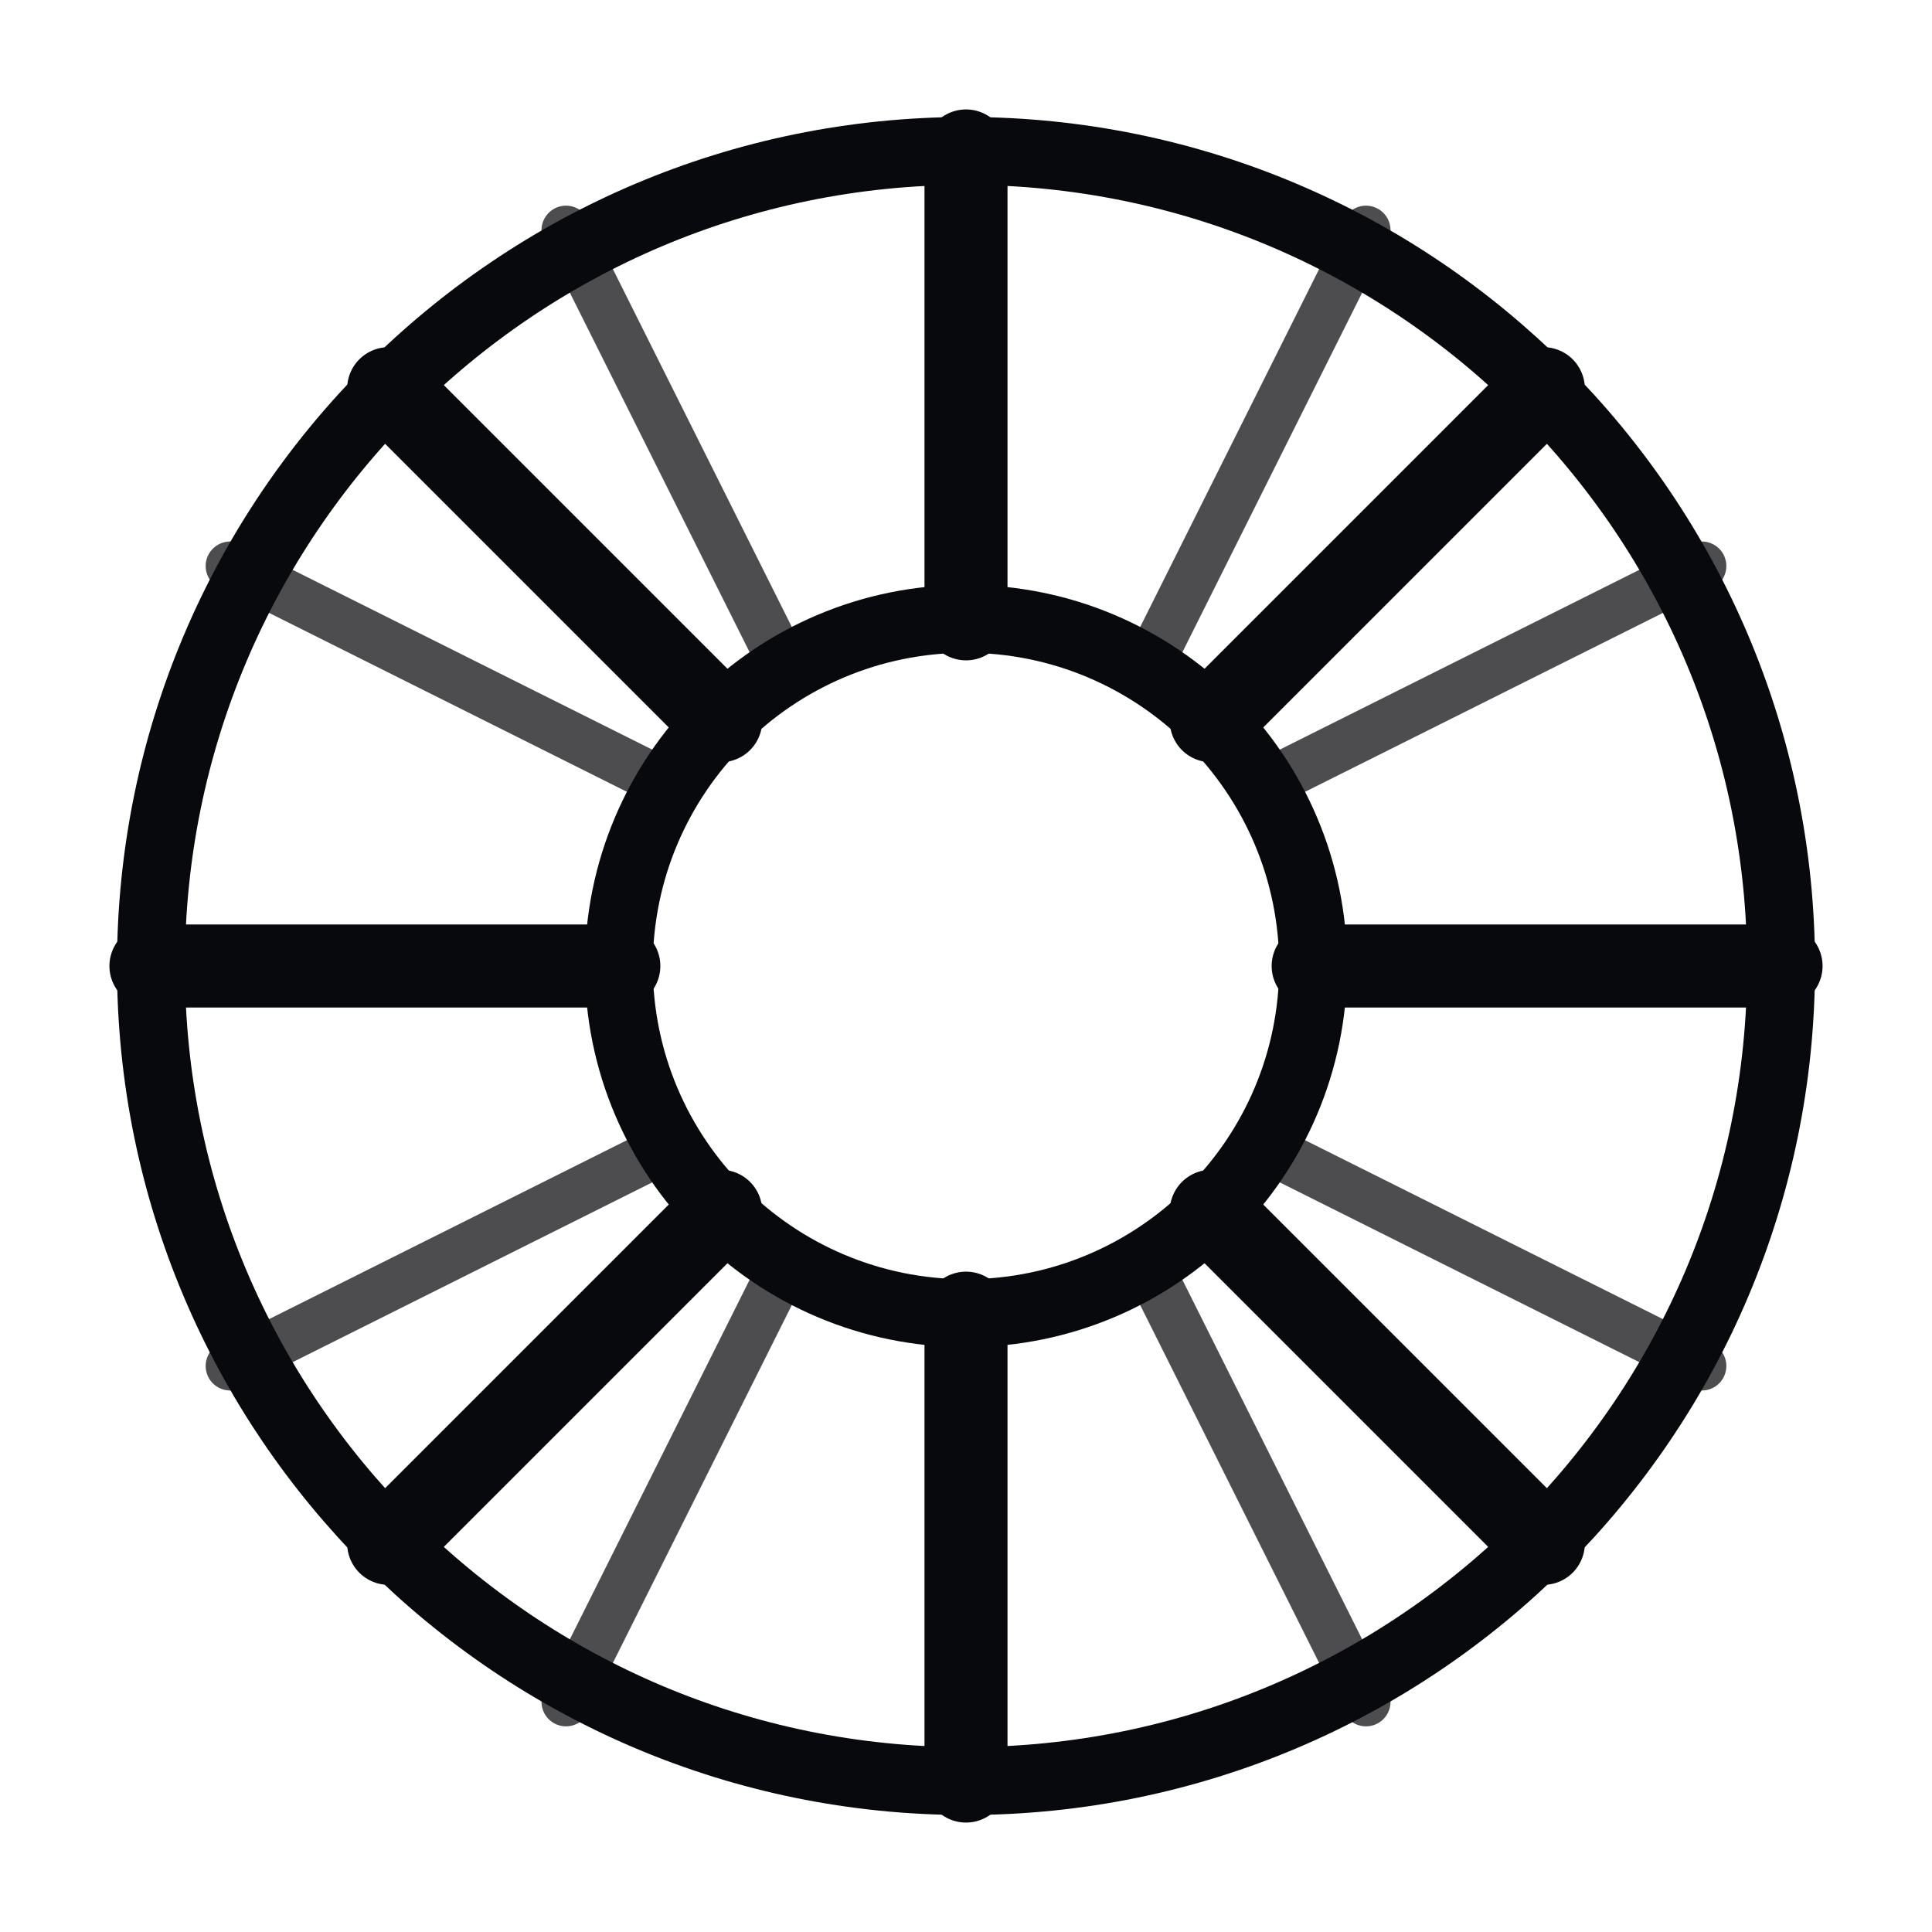
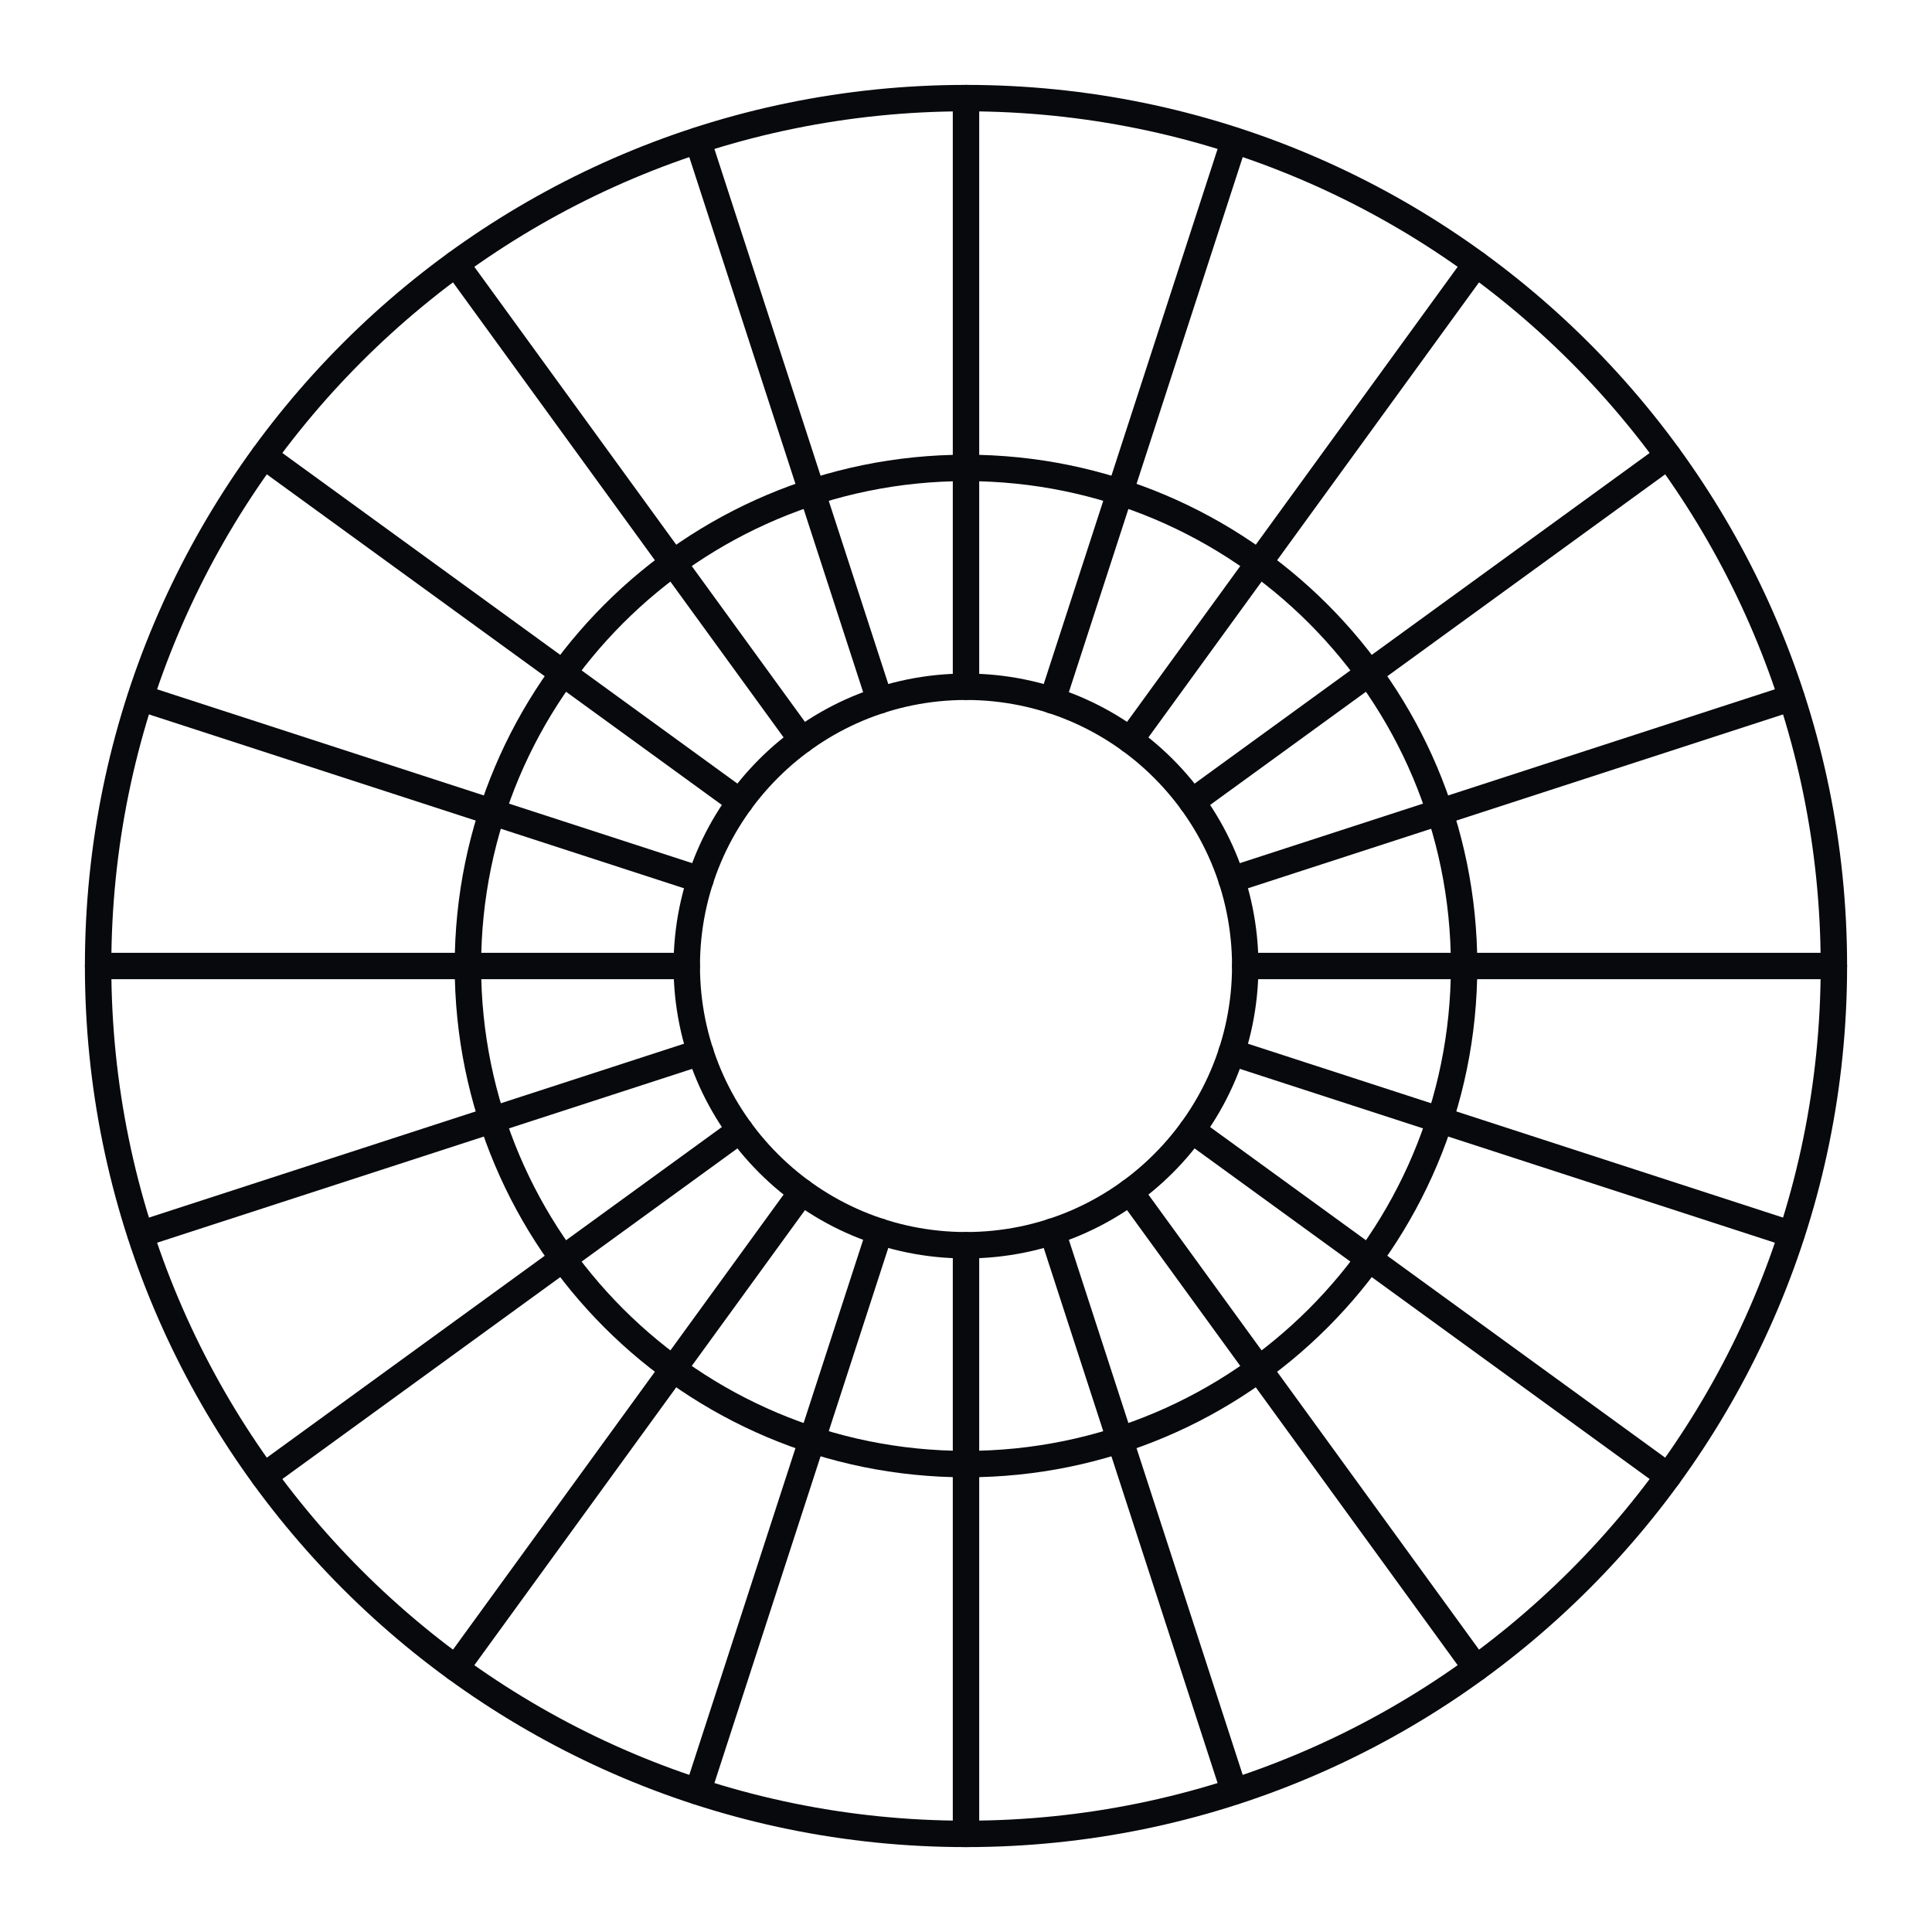
<svg xmlns="http://www.w3.org/2000/svg" viewBox="0 0 512 512" role="img" aria-labelledby="title desc">
-   <g fill="none" stroke="#08090d" stroke-linecap="round" stroke-linejoin="round">
-     <circle cx="256" cy="256" r="216" stroke-width="18" />
-     <circle cx="256" cy="256" r="92" stroke-width="18" />
-     <path d="M256 40v124M256 348v124M40 256h124M348 256h124M103 103l88 88M321 321l88 88M409 103l-88 88M191 321l-88 88" stroke-width="22" />
-     <path d="M150 61l58 116M304 335l58 116M61 150l116 58M335 304l116 58M362 61l-58 116M208 335l-58 116M451 150l-116 58M177 304 61 362" stroke-width="13" opacity=".72" />
+   <defs>
+     <path id="spoke" d="M256 26V182" />
+   </defs>
+   <g fill="none" stroke="#08090d" stroke-width="7" stroke-linecap="round" stroke-linejoin="round">
+     <circle cx="256" cy="256" r="230" />
+     <circle cx="256" cy="256" r="132" />
+     <circle cx="256" cy="256" r="74" />
+     <use href="#spoke" />
+     <use href="#spoke" transform="rotate(18 256 256)" />
+     <use href="#spoke" transform="rotate(36 256 256)" />
+     <use href="#spoke" transform="rotate(54 256 256)" />
+     <use href="#spoke" transform="rotate(72 256 256)" />
+     <use href="#spoke" transform="rotate(90 256 256)" />
+     <use href="#spoke" transform="rotate(108 256 256)" />
+     <use href="#spoke" transform="rotate(126 256 256)" />
+     <use href="#spoke" transform="rotate(144 256 256)" />
+     <use href="#spoke" transform="rotate(162 256 256)" />
+     <use href="#spoke" transform="rotate(180 256 256)" />
+     <use href="#spoke" transform="rotate(198 256 256)" />
+     <use href="#spoke" transform="rotate(216 256 256)" />
+     <use href="#spoke" transform="rotate(234 256 256)" />
+     <use href="#spoke" transform="rotate(252 256 256)" />
+     <use href="#spoke" transform="rotate(270 256 256)" />
+     <use href="#spoke" transform="rotate(288 256 256)" />
+     <use href="#spoke" transform="rotate(306 256 256)" />
+     <use href="#spoke" transform="rotate(324 256 256)" />
+     <use href="#spoke" transform="rotate(342 256 256)" />
  </g>
</svg>
